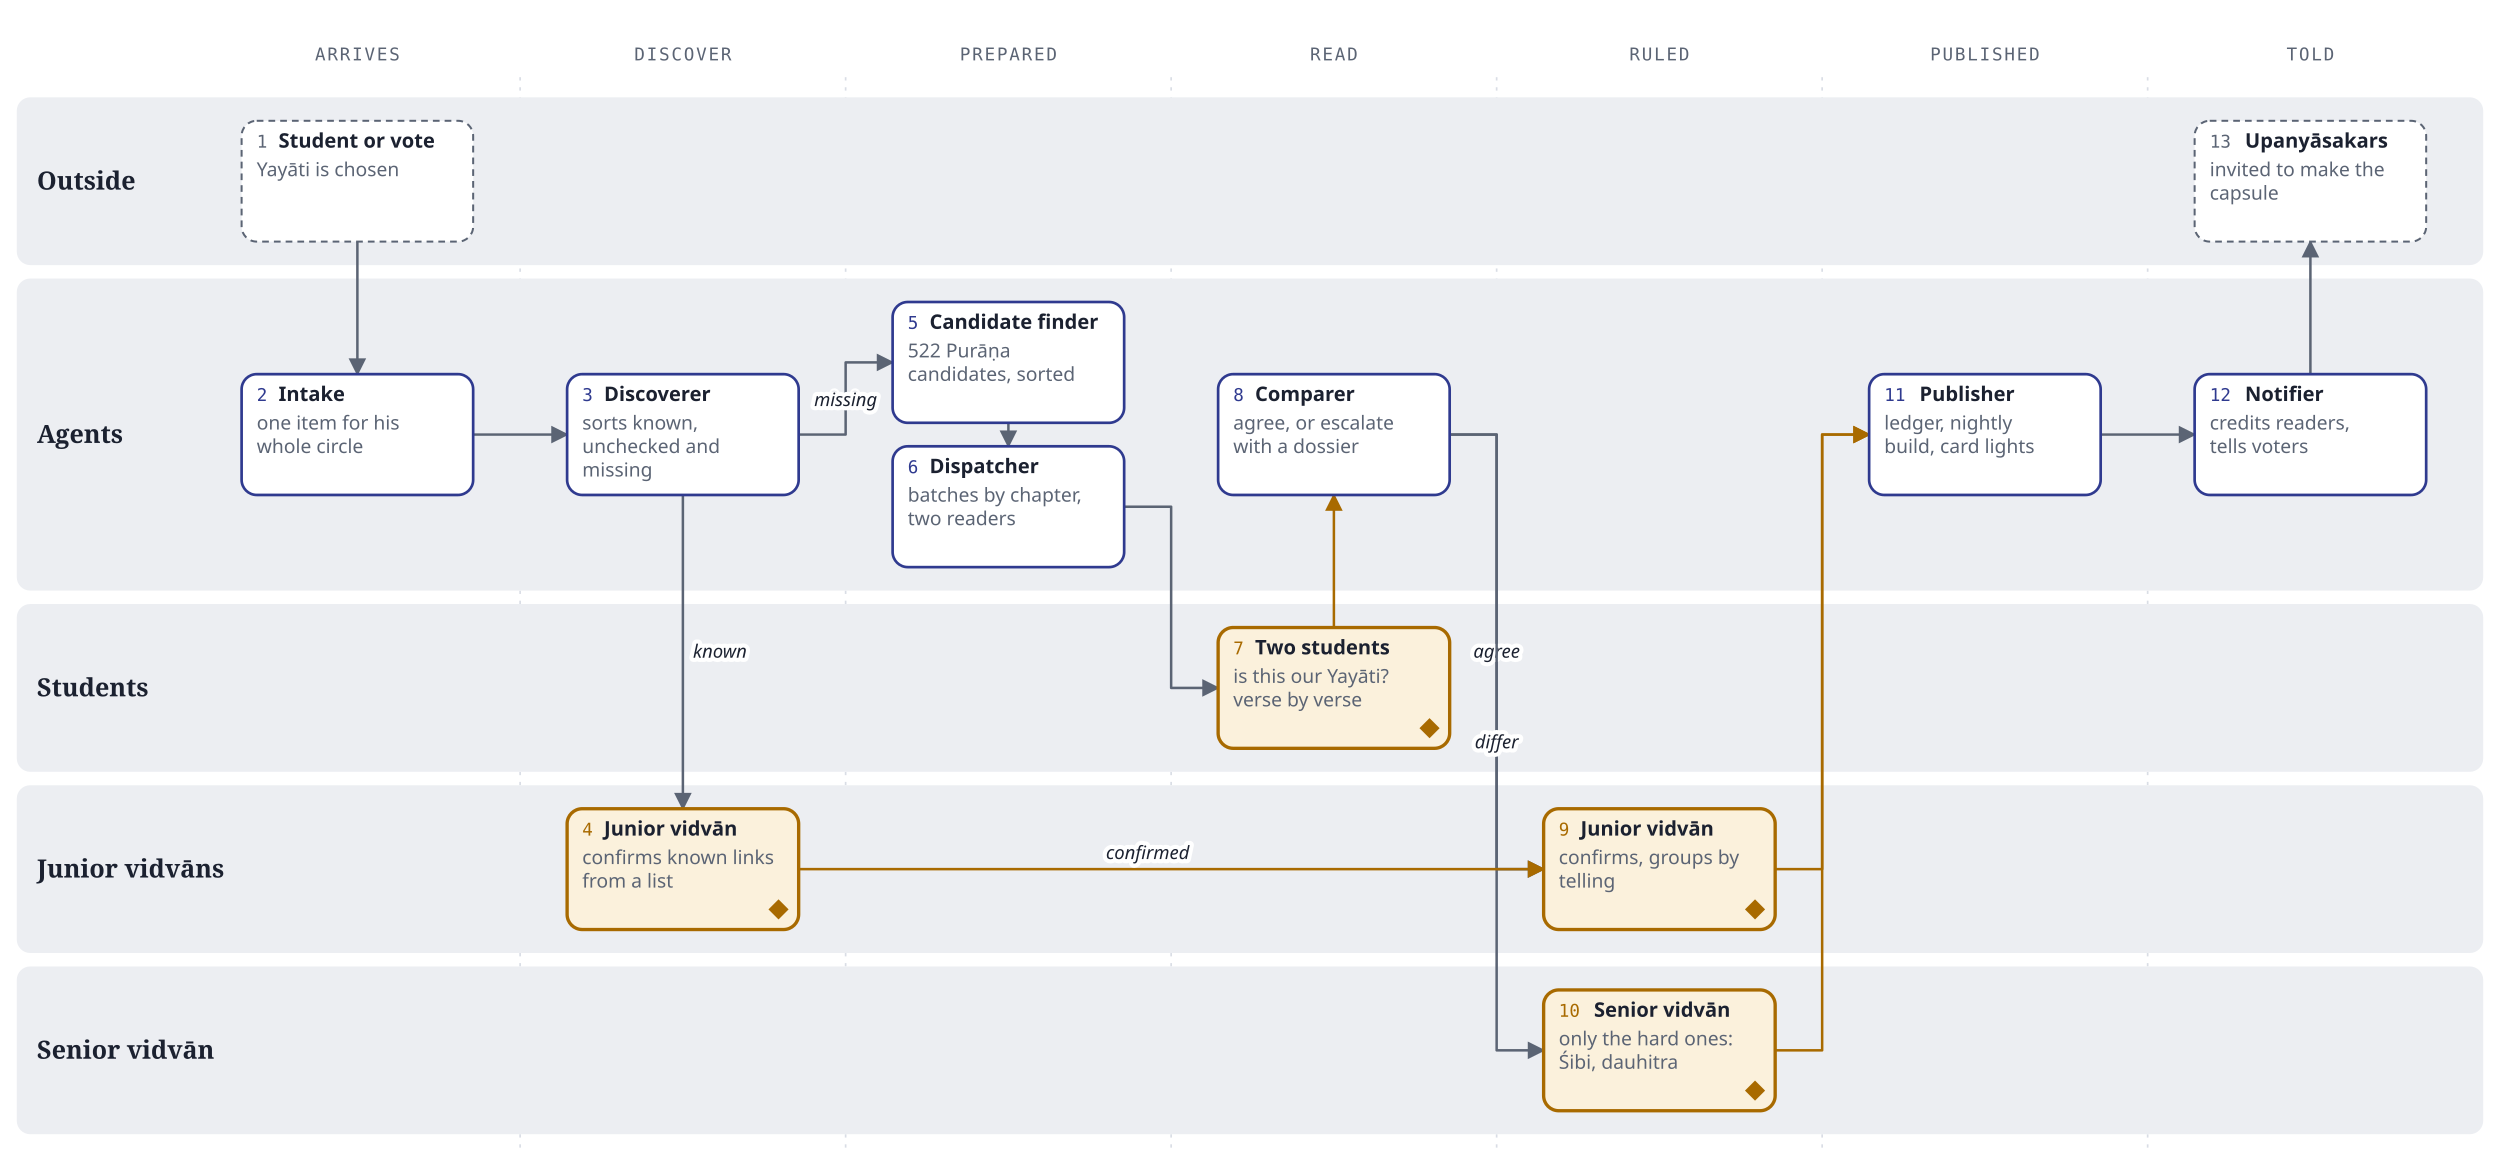
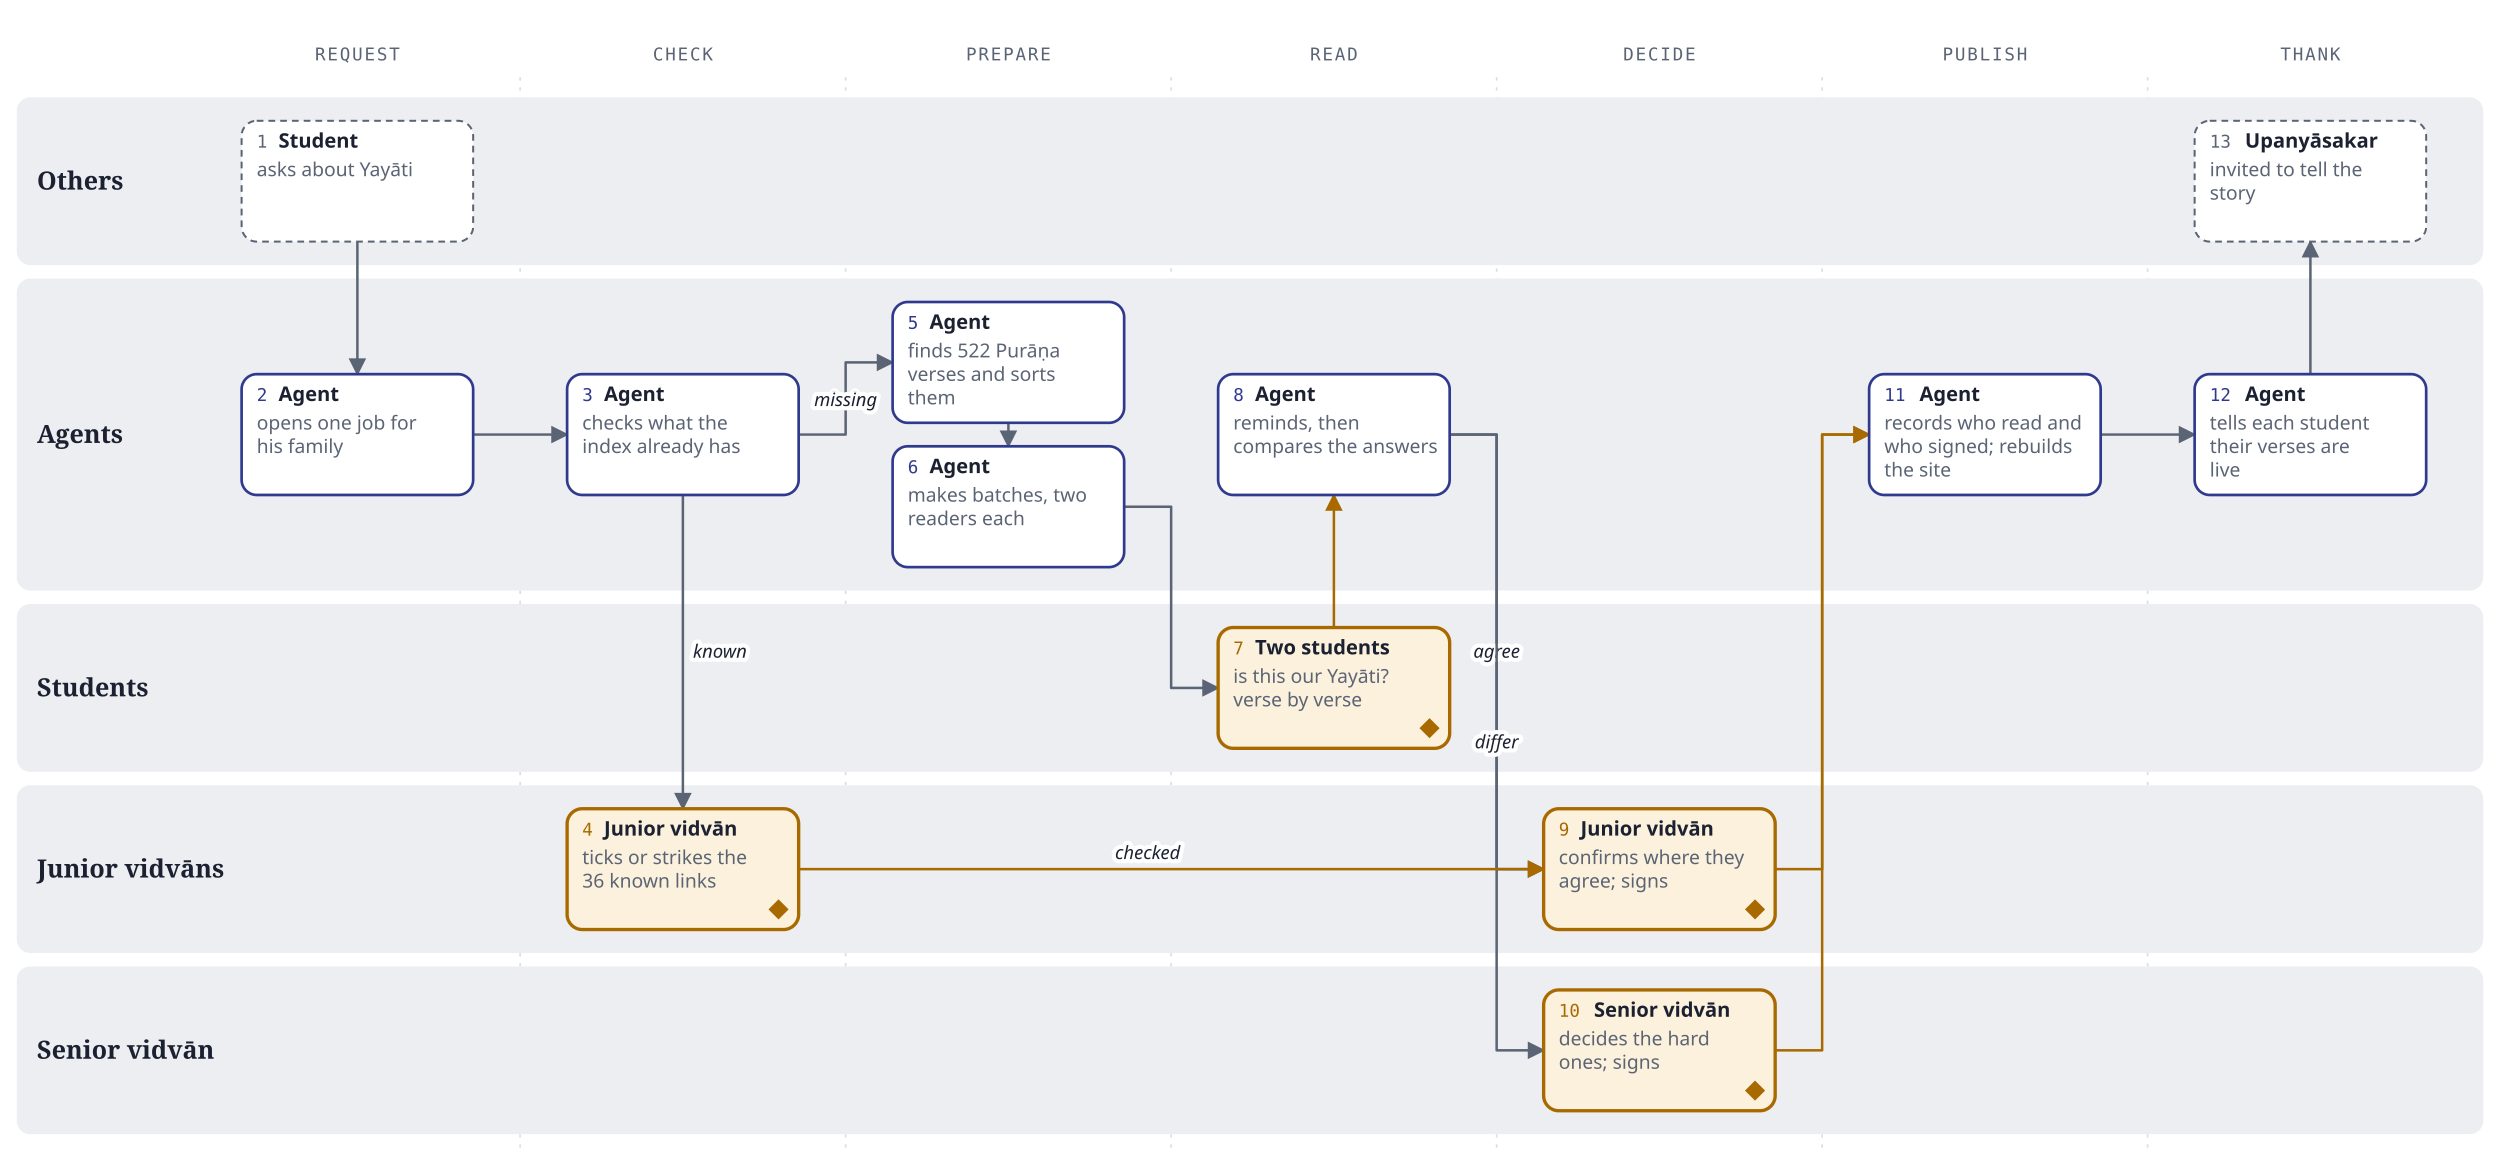
- <svg xmlns="http://www.w3.org/2000/svg" class="fd" viewBox="0 0 1490 692" role="img" aria-label="Light a character: Yayāti">
+ <svg xmlns="http://www.w3.org/2000/svg" class="fd" viewBox="0 0 1490 692" role="img" aria-label="One request, from a student’s question to their name on the verse">
  <style>
.fd{font-family:"Source Sans 3","Segoe UI",system-ui,sans-serif}
.fd .bg{fill:var(--surface,#fff)}
.fd .band{fill:var(--band,#eceef2)}
.fd .lane{font-family:"Spectral",Georgia,serif;font-size:15px;font-weight:600;fill:var(--ink,#1b2130)}
.fd .stg{font-family:"IBM Plex Mono",ui-monospace,monospace;font-size:10.5px;letter-spacing:.1em;fill:var(--muted,#5b6474)}
.fd .grid{stroke:var(--rule,#d9dde5);stroke-width:1;stroke-dasharray:2 4}
.fd .nb{fill:var(--surface,#fff);stroke:var(--rule,#cfd4dd);stroke-width:1.2}
.fd .L-agent .nb{stroke:var(--accent,#2f3a8f);stroke-width:1.6}
.fd .L-student .nb{stroke:var(--leaf,#2f6f55);stroke-width:1.6}
.fd .L-out .nb{stroke:var(--muted,#5b6474);stroke-dasharray:4 3}
.fd .gate .nb{fill:var(--gold-soft,#fbf1dc);stroke:var(--gold,#a86a00);stroke-width:2}
.fd .num{font-family:"IBM Plex Mono",ui-monospace,monospace;font-size:10.5px;font-weight:500;fill:var(--accent,#2f3a8f)}
.fd .L-student .num{fill:var(--leaf,#2f6f55)} .fd .gate .num{fill:var(--gold,#a86a00)} .fd .L-out .num{fill:var(--muted,#5b6474)}
.fd .who{font-size:12px;font-weight:700;fill:var(--ink,#1b2130)}
.fd .tx{font-size:11.5px;fill:var(--muted,#5b6474)}
.fd .ed{stroke:var(--muted,#5b6474);stroke-width:1.5;fill:none;stroke-linejoin:round}
.fd .ed.hum{stroke:var(--gold,#a86a00)}
.fd .ah{fill:var(--muted,#5b6474)} .fd .ah.hum{fill:var(--gold,#a86a00)}
.fd .el{font-size:11px;font-style:italic;fill:var(--ink,#1b2130);paint-order:stroke;stroke:var(--surface,#fff);stroke-width:5px;stroke-linejoin:round}
.fd .gm{fill:var(--gold,#a86a00)}
@media (prefers-color-scheme:dark){svg.fd:root{--surface:#1a1f2b;--band:#202535;--rule:#39405a;--ink:#e6e8ee;--muted:#9aa3b5;--accent:#9aa6ff;--leaf:#7fcca8;--gold:#f0b44a;--gold-soft:#2e2615}}
</style>
  <defs>
    <marker id="a-request" viewBox="0 0 10 10" refX="9" refY="5" markerWidth="7" markerHeight="7" orient="auto-start-reverse">
      <path class="ah" d="M0 0 L10 5 L0 10 z" />
    </marker>
    <marker id="h-request" viewBox="0 0 10 10" refX="9" refY="5" markerWidth="7" markerHeight="7" orient="auto-start-reverse">
      <path class="ah hum" d="M0 0 L10 5 L0 10 z" />
    </marker>
  </defs>
  <rect class="bg" width="1490" height="692" rx="12" />
-   <text class="stg" x="213.0" y="36" text-anchor="middle">ARRIVES</text>
-   <text class="stg" x="407.0" y="36" text-anchor="middle">DISCOVER</text>
+   <text class="stg" x="213.0" y="36" text-anchor="middle">REQUEST</text>
+   <text class="stg" x="407.0" y="36" text-anchor="middle">CHECK</text>
  <line class="grid" x1="310" y1="46" x2="310" y2="684" />
-   <text class="stg" x="601.0" y="36" text-anchor="middle">PREPARED</text>
+   <text class="stg" x="601.0" y="36" text-anchor="middle">PREPARE</text>
  <line class="grid" x1="504" y1="46" x2="504" y2="684" />
  <text class="stg" x="795.0" y="36" text-anchor="middle">READ</text>
  <line class="grid" x1="698" y1="46" x2="698" y2="684" />
-   <text class="stg" x="989.0" y="36" text-anchor="middle">RULED</text>
+   <text class="stg" x="989.0" y="36" text-anchor="middle">DECIDE</text>
  <line class="grid" x1="892" y1="46" x2="892" y2="684" />
-   <text class="stg" x="1183.0" y="36" text-anchor="middle">PUBLISHED</text>
+   <text class="stg" x="1183.0" y="36" text-anchor="middle">PUBLISH</text>
  <line class="grid" x1="1086" y1="46" x2="1086" y2="684" />
-   <text class="stg" x="1377.0" y="36" text-anchor="middle">TOLD</text>
+   <text class="stg" x="1377.0" y="36" text-anchor="middle">THANK</text>
  <line class="grid" x1="1280" y1="46" x2="1280" y2="684" />
  <rect class="band" x="10" y="58" width="1470" height="100" rx="8" />
-   <text class="lane" x="22" y="113.0">Outside</text>
+   <text class="lane" x="22" y="113.0">Others</text>
  <rect class="band" x="10" y="166" width="1470" height="186" rx="8" />
  <text class="lane" x="22" y="264.0">Agents</text>
  <rect class="band" x="10" y="360" width="1470" height="100" rx="8" />
  <text class="lane" x="22" y="415.0">Students</text>
  <rect class="band" x="10" y="468" width="1470" height="100" rx="8" />
  <text class="lane" x="22" y="523.0">Junior vidvāns</text>
  <rect class="band" x="10" y="576" width="1470" height="100" rx="8" />
  <text class="lane" x="22" y="631.0">Senior vidvān</text>
  <path class="ed" d="M213 144 L213 223" marker-end="url(#a-request)" />
  <path class="ed" d="M282 259 L338 259" marker-end="url(#a-request)" />
  <path class="ed" d="M407 295 L407 482" marker-end="url(#a-request)" />
  <text class="el" x="413" y="392" text-anchor="start">known</text>
  <path class="ed" d="M476 259 L504 259 L504 216 L532 216" marker-end="url(#a-request)" />
  <text class="el" x="504" y="242" text-anchor="middle">missing</text>
  <path class="ed" d="M601 252 L601 266" marker-end="url(#a-request)" />
  <path class="ed" d="M670 302 L698 302 L698 410 L726 410" marker-end="url(#a-request)" />
  <path class="ed hum" d="M795 374 L795 295" marker-end="url(#h-request)" />
  <path class="ed" d="M864 259 L892 259 L892 518 L920 518" marker-end="url(#a-request)" />
  <text class="el" x="892" y="392" text-anchor="middle">agree</text>
  <path class="ed" d="M864 259 L892 259 L892 626 L920 626" marker-end="url(#a-request)" />
  <text class="el" x="892" y="446" text-anchor="middle">differ</text>
  <path class="ed hum" d="M476 518 L920 518" marker-end="url(#h-request)" />
-   <text class="el" x="684" y="512" text-anchor="middle">confirmed</text>
+   <text class="el" x="684" y="512" text-anchor="middle">checked</text>
  <path class="ed hum" d="M1058 518 L1086 518 L1086 259 L1114 259" marker-end="url(#h-request)" />
  <path class="ed hum" d="M1058 626 L1086 626 L1086 259 L1114 259" marker-end="url(#h-request)" />
  <path class="ed" d="M1252 259 L1308 259" marker-end="url(#a-request)" />
  <path class="ed" d="M1377 223 L1377 144" marker-end="url(#a-request)" />
  <g class="L-out">
    <rect class="nb" x="144.0" y="72.0" width="138" height="72" rx="9" />
    <text class="num" x="153.0" y="88.0">1</text>
-     <text class="who" x="166.0" y="88.0">Student or vote</text>
-     <text class="tx" x="153.0" y="105.0">Yayāti is chosen</text>
+     <text class="who" x="166.0" y="88.0">Student</text>
+     <text class="tx" x="153.0" y="105.0">asks about Yayāti</text>
  </g>
  <g class="L-agent">
    <rect class="nb" x="144.0" y="223.0" width="138" height="72" rx="9" />
    <text class="num" x="153.0" y="239.0">2</text>
-     <text class="who" x="166.0" y="239.0">Intake</text>
-     <text class="tx" x="153.0" y="256.0">one item for his</text>
-     <text class="tx" x="153.0" y="270.0">whole circle</text>
+     <text class="who" x="166.0" y="239.0">Agent</text>
+     <text class="tx" x="153.0" y="256.0">opens one job for</text>
+     <text class="tx" x="153.0" y="270.0">his family</text>
  </g>
  <g class="L-agent">
    <rect class="nb" x="338.0" y="223.0" width="138" height="72" rx="9" />
    <text class="num" x="347.0" y="239.0">3</text>
-     <text class="who" x="360.0" y="239.0">Discoverer</text>
-     <text class="tx" x="347.0" y="256.0">sorts known,</text>
-     <text class="tx" x="347.0" y="270.0">unchecked and</text>
-     <text class="tx" x="347.0" y="284.0">missing</text>
+     <text class="who" x="360.0" y="239.0">Agent</text>
+     <text class="tx" x="347.0" y="256.0">checks what the</text>
+     <text class="tx" x="347.0" y="270.0">index already has</text>
  </g>
  <g class="L-junior gate">
    <rect class="nb" x="338.0" y="482.0" width="138" height="72" rx="9" />
    <path class="gm" d="M464.0 536.0 l6 6 l-6 6 l-6 -6 z" />
    <text class="num" x="347.0" y="498.0">4</text>
    <text class="who" x="360.0" y="498.0">Junior vidvān</text>
-     <text class="tx" x="347.0" y="515.0">confirms known links</text>
-     <text class="tx" x="347.0" y="529.0">from a list</text>
+     <text class="tx" x="347.0" y="515.0">ticks or strikes the</text>
+     <text class="tx" x="347.0" y="529.0">36 known links</text>
  </g>
  <g class="L-agent">
    <rect class="nb" x="532.0" y="180.0" width="138" height="72" rx="9" />
    <text class="num" x="541.0" y="196.0">5</text>
-     <text class="who" x="554.0" y="196.0">Candidate finder</text>
-     <text class="tx" x="541.0" y="213.0">522 Purāṇa</text>
-     <text class="tx" x="541.0" y="227.0">candidates, sorted</text>
+     <text class="who" x="554.0" y="196.0">Agent</text>
+     <text class="tx" x="541.0" y="213.0">finds 522 Purāṇa</text>
+     <text class="tx" x="541.0" y="227.0">verses and sorts</text>
+     <text class="tx" x="541.0" y="241.0">them</text>
  </g>
  <g class="L-agent">
    <rect class="nb" x="532.0" y="266.0" width="138" height="72" rx="9" />
    <text class="num" x="541.0" y="282.0">6</text>
-     <text class="who" x="554.0" y="282.0">Dispatcher</text>
-     <text class="tx" x="541.0" y="299.0">batches by chapter,</text>
-     <text class="tx" x="541.0" y="313.0">two readers</text>
+     <text class="who" x="554.0" y="282.0">Agent</text>
+     <text class="tx" x="541.0" y="299.0">makes batches, two</text>
+     <text class="tx" x="541.0" y="313.0">readers each</text>
  </g>
  <g class="L-student gate">
    <rect class="nb" x="726.0" y="374.0" width="138" height="72" rx="9" />
    <path class="gm" d="M852.0 428.0 l6 6 l-6 6 l-6 -6 z" />
    <text class="num" x="735.0" y="390.0">7</text>
    <text class="who" x="748.0" y="390.0">Two students</text>
    <text class="tx" x="735.0" y="407.0">is this our Yayāti?</text>
    <text class="tx" x="735.0" y="421.0">verse by verse</text>
  </g>
  <g class="L-agent">
    <rect class="nb" x="726.0" y="223.0" width="138" height="72" rx="9" />
    <text class="num" x="735.0" y="239.0">8</text>
-     <text class="who" x="748.0" y="239.0">Comparer</text>
-     <text class="tx" x="735.0" y="256.0">agree, or escalate</text>
-     <text class="tx" x="735.0" y="270.0">with a dossier</text>
+     <text class="who" x="748.0" y="239.0">Agent</text>
+     <text class="tx" x="735.0" y="256.0">reminds, then</text>
+     <text class="tx" x="735.0" y="270.0">compares the answers</text>
  </g>
  <g class="L-junior gate">
    <rect class="nb" x="920.0" y="482.0" width="138" height="72" rx="9" />
    <path class="gm" d="M1046.0 536.0 l6 6 l-6 6 l-6 -6 z" />
    <text class="num" x="929.0" y="498.0">9</text>
    <text class="who" x="942.0" y="498.0">Junior vidvān</text>
-     <text class="tx" x="929.0" y="515.0">confirms, groups by</text>
-     <text class="tx" x="929.0" y="529.0">telling</text>
+     <text class="tx" x="929.0" y="515.0">confirms where they</text>
+     <text class="tx" x="929.0" y="529.0">agree; signs</text>
  </g>
  <g class="L-senior gate">
    <rect class="nb" x="920.0" y="590.0" width="138" height="72" rx="9" />
    <path class="gm" d="M1046.0 644.0 l6 6 l-6 6 l-6 -6 z" />
    <text class="num" x="929.0" y="606.0">10</text>
    <text class="who" x="950.0" y="606.0">Senior vidvān</text>
-     <text class="tx" x="929.0" y="623.0">only the hard ones:</text>
-     <text class="tx" x="929.0" y="637.0">Śibi, dauhitra</text>
+     <text class="tx" x="929.0" y="623.0">decides the hard</text>
+     <text class="tx" x="929.0" y="637.0">ones; signs</text>
  </g>
  <g class="L-agent">
    <rect class="nb" x="1114.0" y="223.0" width="138" height="72" rx="9" />
    <text class="num" x="1123.0" y="239.0">11</text>
-     <text class="who" x="1144.0" y="239.0">Publisher</text>
-     <text class="tx" x="1123.0" y="256.0">ledger, nightly</text>
-     <text class="tx" x="1123.0" y="270.0">build, card lights</text>
+     <text class="who" x="1144.0" y="239.0">Agent</text>
+     <text class="tx" x="1123.0" y="256.0">records who read and</text>
+     <text class="tx" x="1123.0" y="270.0">who signed; rebuilds</text>
+     <text class="tx" x="1123.0" y="284.0">the site</text>
  </g>
  <g class="L-agent">
    <rect class="nb" x="1308.0" y="223.0" width="138" height="72" rx="9" />
    <text class="num" x="1317.0" y="239.0">12</text>
-     <text class="who" x="1338.0" y="239.0">Notifier</text>
-     <text class="tx" x="1317.0" y="256.0">credits readers,</text>
-     <text class="tx" x="1317.0" y="270.0">tells voters</text>
+     <text class="who" x="1338.0" y="239.0">Agent</text>
+     <text class="tx" x="1317.0" y="256.0">tells each student</text>
+     <text class="tx" x="1317.0" y="270.0">their verses are</text>
+     <text class="tx" x="1317.0" y="284.0">live</text>
  </g>
  <g class="L-out">
    <rect class="nb" x="1308.0" y="72.0" width="138" height="72" rx="9" />
    <text class="num" x="1317.0" y="88.0">13</text>
-     <text class="who" x="1338.0" y="88.0">Upanyāsakars</text>
-     <text class="tx" x="1317.0" y="105.0">invited to make the</text>
-     <text class="tx" x="1317.0" y="119.0">capsule</text>
+     <text class="who" x="1338.0" y="88.0">Upanyāsakar</text>
+     <text class="tx" x="1317.0" y="105.0">invited to tell the</text>
+     <text class="tx" x="1317.0" y="119.0">story</text>
  </g>
</svg>
